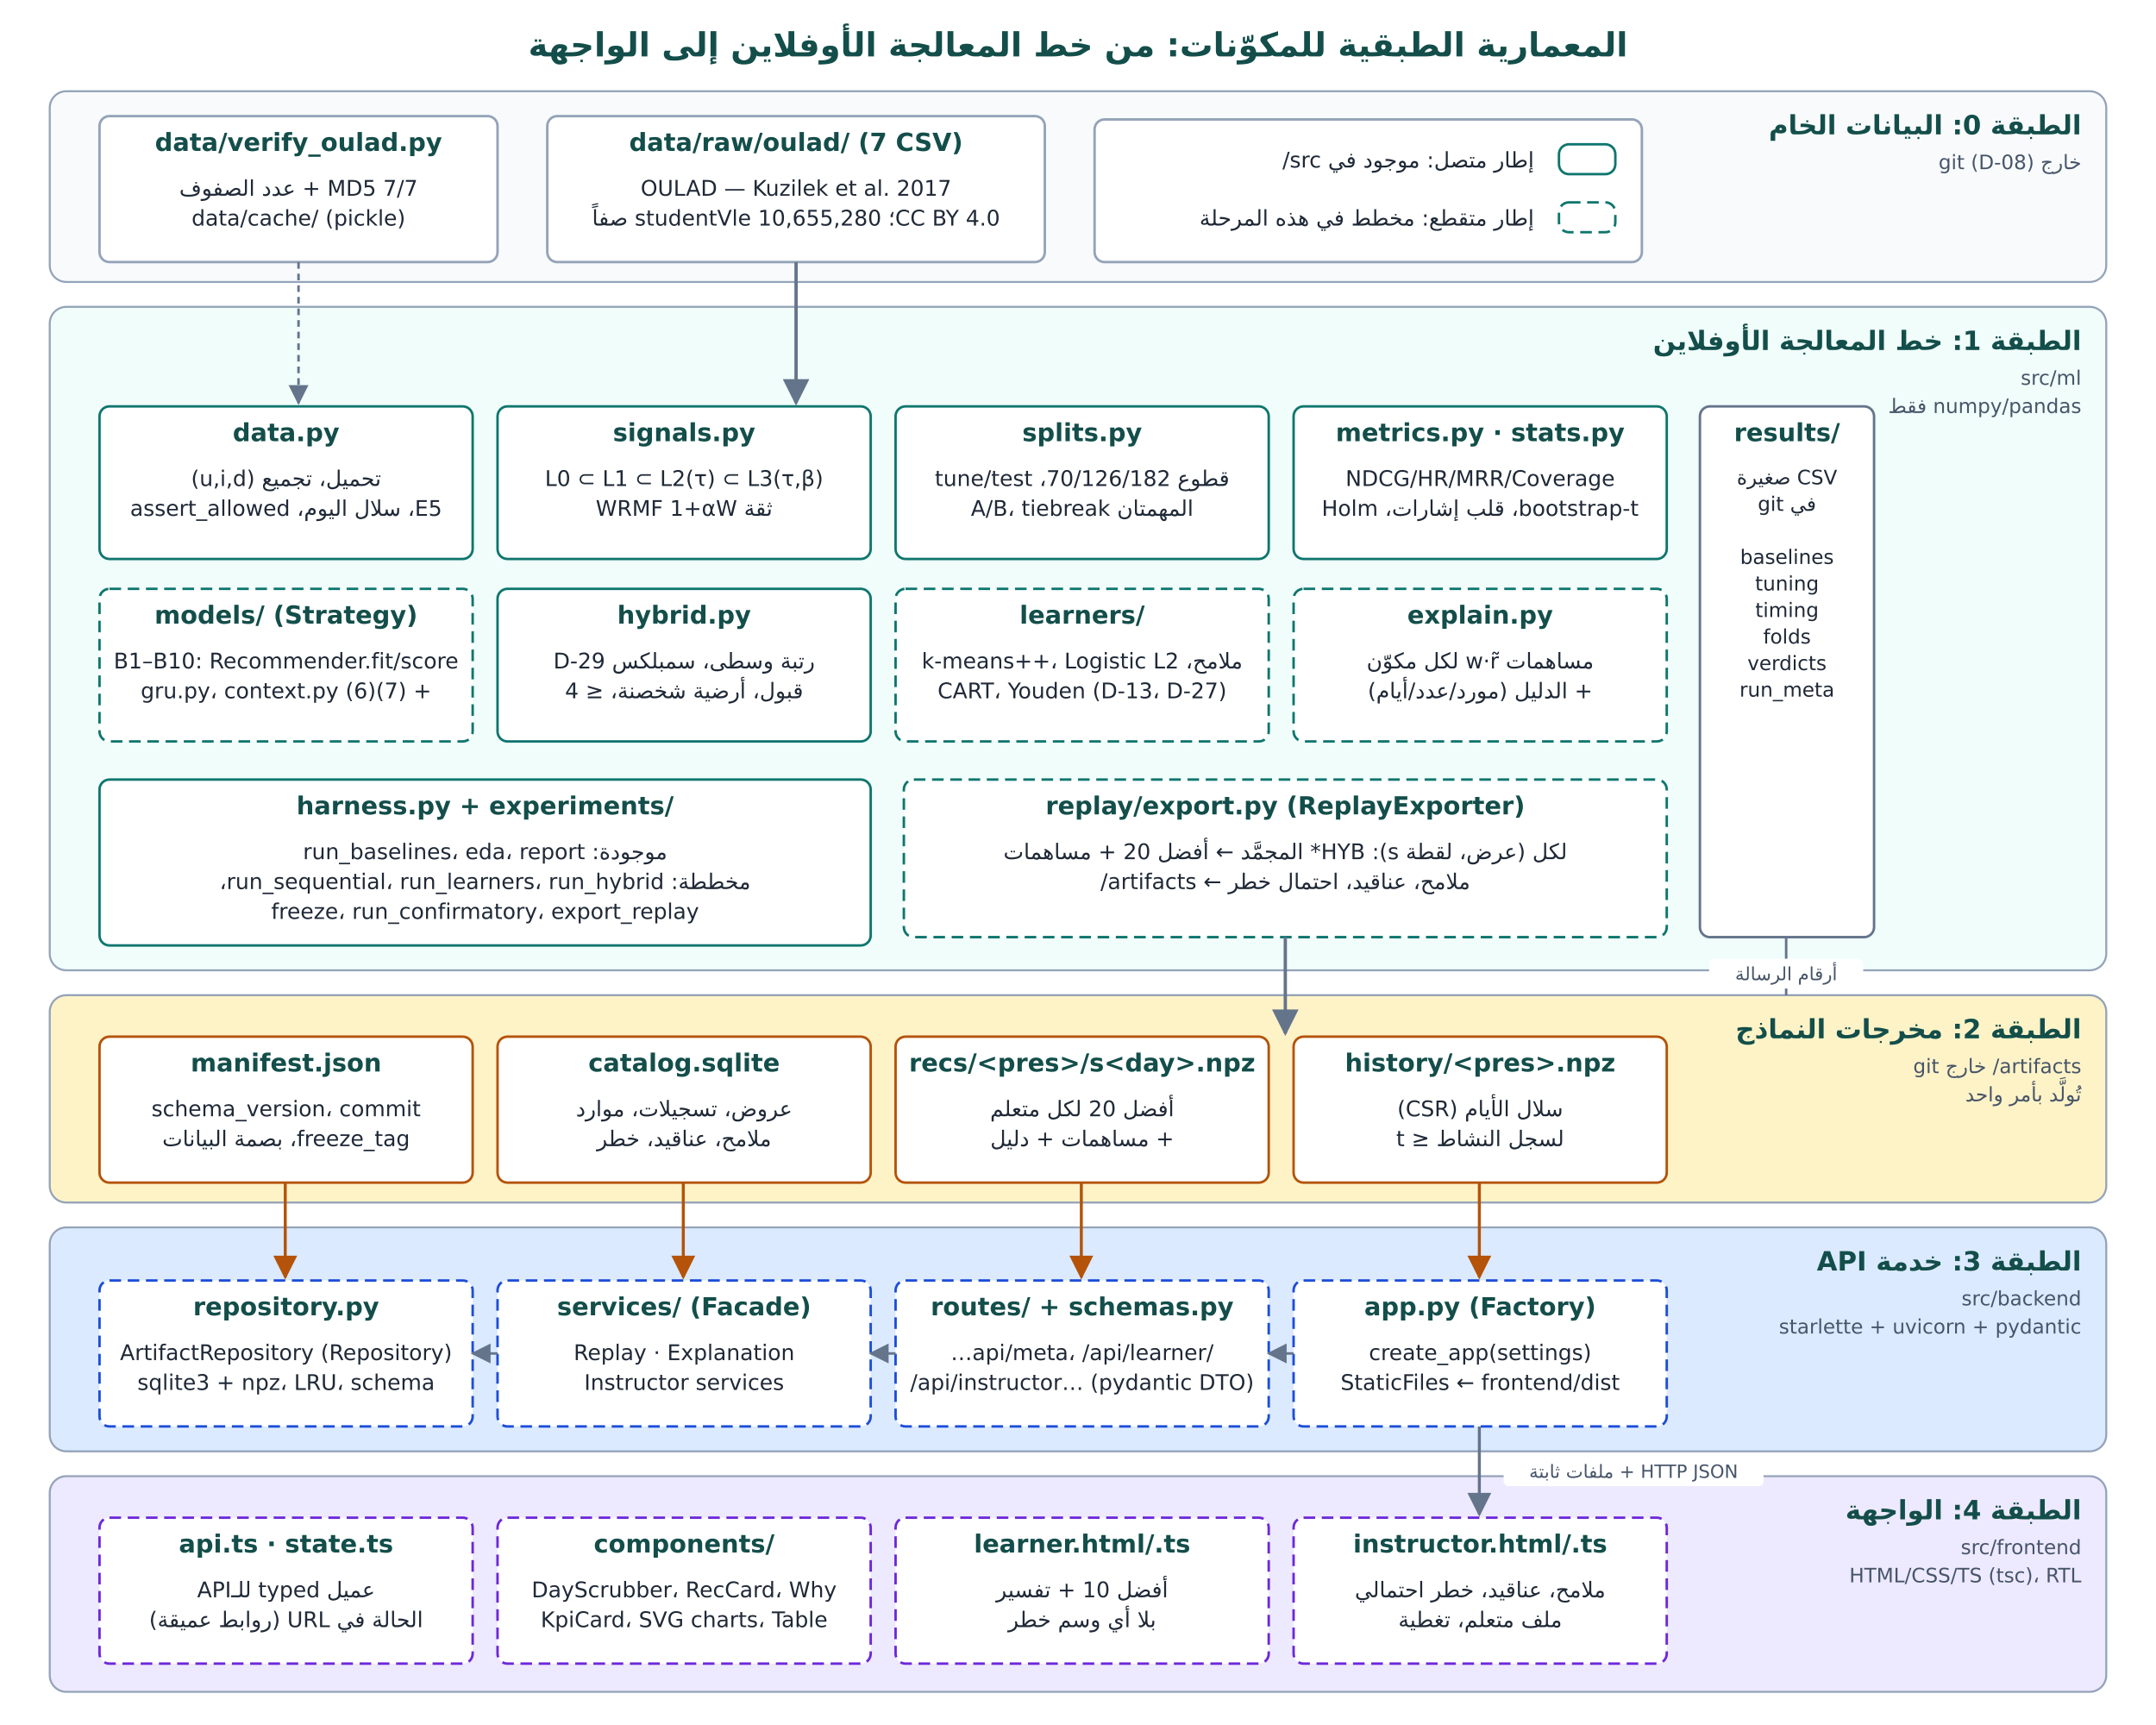
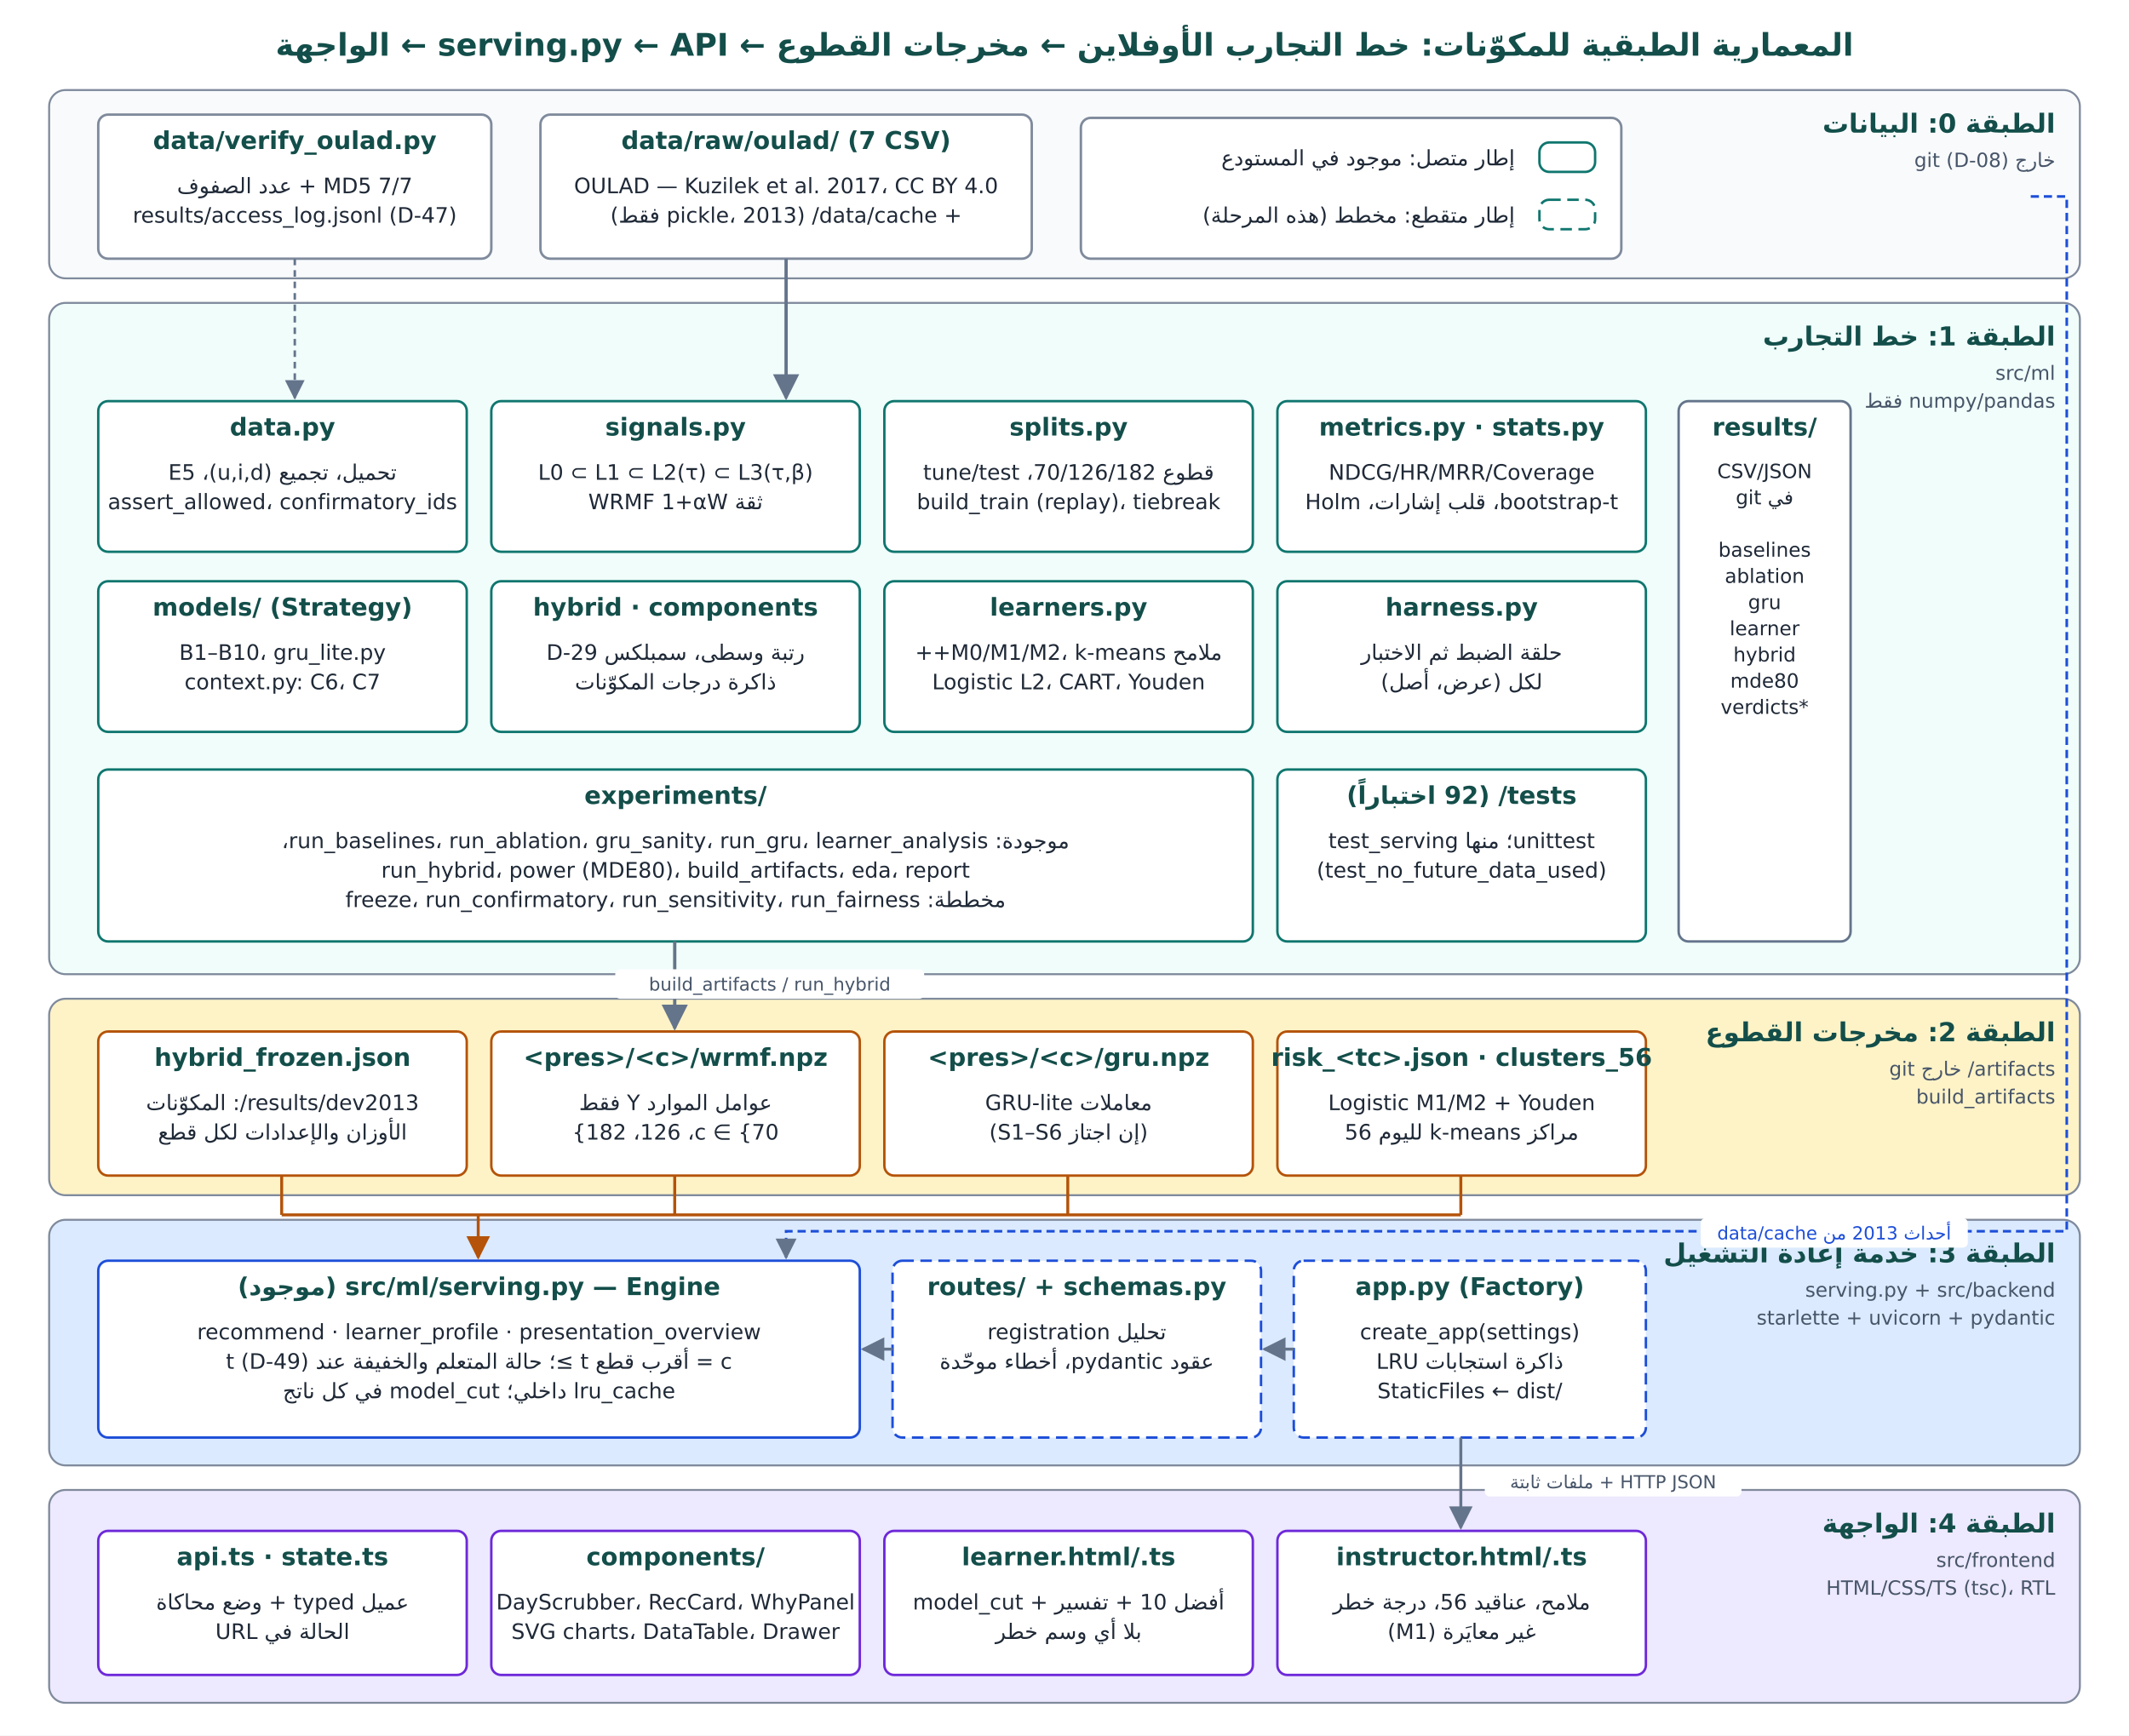
- <svg xmlns="http://www.w3.org/2000/svg" width="1300" height="1040" viewBox="0 0 1300 1040" font-family="DejaVu Sans, Arial, sans-serif">
+ <svg xmlns="http://www.w3.org/2000/svg" width="1300" height="1060" viewBox="0 0 1300 1060" font-family="DejaVu Sans, Arial, sans-serif">
  <defs>
    <marker id="arr" viewBox="0 0 10 10" refX="9" refY="5" markerWidth="8" markerHeight="8" orient="auto-start-reverse">
      <path d="M0,0 L10,5 L0,10 z" fill="#64748B" />
    </marker>
    <marker id="arrs" viewBox="0 0 10 10" refX="1" refY="5" markerWidth="8" markerHeight="8" orient="auto-start-reverse">
      <path d="M0,0 L10,5 L0,10 z" fill="#64748B" />
    </marker>
    <marker id="arrp" viewBox="0 0 10 10" refX="9" refY="5" markerWidth="8" markerHeight="8" orient="auto-start-reverse">
      <path d="M0,0 L10,5 L0,10 z" fill="#0F766E" />
    </marker>
    <marker id="arra" viewBox="0 0 10 10" refX="9" refY="5" markerWidth="8" markerHeight="8" orient="auto-start-reverse">
      <path d="M0,0 L10,5 L0,10 z" fill="#B45309" />
    </marker>
    <marker id="open" viewBox="0 0 12 12" refX="11" refY="6" markerWidth="10" markerHeight="10" orient="auto-start-reverse">
      <path d="M0,0 L11,6 L0,12" fill="none" stroke="#64748B" stroke-width="1.5" />
    </marker>
  </defs>
-   <rect x="0" y="0" width="1300" height="1040" fill="#ffffff" />
-   <text x="650" y="34" font-family="DejaVu Sans, Arial, sans-serif" font-size="20" font-weight="bold" fill="#134E4A" text-anchor="middle" direction="rtl">المعمارية الطبقية للمكوّنات: من خط المعالجة الأوفلاين إلى الواجهة</text>
-   <rect x="30" y="55" width="1240" height="115" rx="10" fill="#F8FAFC" stroke="#94A3B8" stroke-width="1.2" />
-   <text x="1255" y="81" font-family="DejaVu Sans, Arial, sans-serif" font-size="16" font-weight="bold" fill="#134E4A" text-anchor="start" direction="rtl">الطبقة 0: البيانات الخام</text>
+   <rect x="0" y="0" width="1300" height="1060" fill="#ffffff" />
+   <text x="650" y="34" font-family="DejaVu Sans, Arial, sans-serif" font-size="19" font-weight="bold" fill="#134E4A" text-anchor="middle" direction="rtl">المعمارية الطبقية للمكوّنات: خط التجارب الأوفلاين ← مخرجات القطوع ← serving.py ← API ← الواجهة</text>
+   <rect x="30" y="55" width="1240" height="115" rx="10" fill="#F8FAFC" stroke="#7F8A9C" stroke-width="1.2" />
+   <text x="1255" y="81" font-family="DejaVu Sans, Arial, sans-serif" font-size="16" font-weight="bold" fill="#134E4A" text-anchor="start" direction="rtl">الطبقة 0: البيانات</text>
  <text x="1255" y="102" font-family="DejaVu Sans, Arial, sans-serif" font-size="12" font-weight="normal" fill="#475569" text-anchor="start" direction="rtl">خارج git (D-08)</text>
-   <rect x="330" y="70" width="300" height="88" rx="6" fill="#fff" stroke="#94A3B8" stroke-width="1.5" />
+   <rect x="330" y="70" width="300" height="88" rx="6" fill="#fff" stroke="#7F8A9C" stroke-width="1.5" />
  <text x="480.0" y="91" font-family="DejaVu Sans, Arial, sans-serif" font-size="15" font-weight="bold" fill="#134E4A" text-anchor="middle">data/raw/oulad/ (7 CSV)</text>
-   <text x="480.0" y="118" font-family="DejaVu Sans, Arial, sans-serif" font-size="13" font-weight="normal" fill="#1F2937" text-anchor="middle">OULAD — Kuzilek et al. 2017</text>
-   <text x="480.0" y="136" font-family="DejaVu Sans, Arial, sans-serif" font-size="13" font-weight="normal" fill="#1F2937" text-anchor="middle" direction="rtl">CC BY 4.0؛ studentVle 10,655,280 صفاً</text>
-   <rect x="60" y="70" width="240" height="88" rx="6" fill="#fff" stroke="#94A3B8" stroke-width="1.5" />
+   <text x="480.0" y="118" font-family="DejaVu Sans, Arial, sans-serif" font-size="13" font-weight="normal" fill="#1F2937" text-anchor="middle" direction="rtl">OULAD — Kuzilek et al. 2017، CC BY 4.0</text>
+   <text x="480.0" y="136" font-family="DejaVu Sans, Arial, sans-serif" font-size="13" font-weight="normal" fill="#1F2937" text-anchor="middle" direction="rtl">+ data/cache/ (pickle، 2013 فقط)</text>
+   <rect x="60" y="70" width="240" height="88" rx="6" fill="#fff" stroke="#7F8A9C" stroke-width="1.5" />
  <text x="180.0" y="91" font-family="DejaVu Sans, Arial, sans-serif" font-size="15" font-weight="bold" fill="#134E4A" text-anchor="middle">data/verify_oulad.py</text>
  <text x="180.0" y="118" font-family="DejaVu Sans, Arial, sans-serif" font-size="13" font-weight="normal" fill="#1F2937" text-anchor="middle" direction="rtl">MD5 7/7 + عدد الصفوف</text>
-   <text x="180.0" y="136" font-family="DejaVu Sans, Arial, sans-serif" font-size="13" font-weight="normal" fill="#1F2937" text-anchor="middle">data/cache/ (pickle)</text>
-   <rect x="30" y="185" width="1240" height="400" rx="10" fill="#F0FDFA" stroke="#94A3B8" stroke-width="1.2" />
-   <text x="1255" y="211" font-family="DejaVu Sans, Arial, sans-serif" font-size="16" font-weight="bold" fill="#134E4A" text-anchor="start" direction="rtl">الطبقة 1: خط المعالجة الأوفلاين</text>
+   <text x="180.0" y="136" font-family="DejaVu Sans, Arial, sans-serif" font-size="13" font-weight="normal" fill="#1F2937" text-anchor="middle">results/access_log.jsonl (D-47)</text>
+   <rect x="660" y="72" width="330" height="86" rx="6" fill="#fff" stroke="#7F8A9C" stroke-width="1.5" />
+   <rect x="940" y="87" width="34" height="18" rx="6" fill="#fff" stroke="#0F766E" stroke-width="1.5" />
+   <text x="925" y="101" font-family="DejaVu Sans, Arial, sans-serif" font-size="13" font-weight="normal" fill="#1F2937" text-anchor="start" direction="rtl">إطار متصل: موجود في المستودع</text>
+   <rect x="940" y="122" width="34" height="18" rx="6" fill="#fff" stroke="#0F766E" stroke-width="1.5" stroke-dasharray="7 4" />
+   <text x="925" y="136" font-family="DejaVu Sans, Arial, sans-serif" font-size="13" font-weight="normal" fill="#1F2937" text-anchor="start" direction="rtl">إطار متقطع: مخطط (هذه المرحلة)</text>
+   <rect x="30" y="185" width="1240" height="410" rx="10" fill="#F0FDFA" stroke="#7F8A9C" stroke-width="1.2" />
+   <text x="1255" y="211" font-family="DejaVu Sans, Arial, sans-serif" font-size="16" font-weight="bold" fill="#134E4A" text-anchor="start" direction="rtl">الطبقة 1: خط التجارب</text>
  <text x="1255" y="232" font-family="DejaVu Sans, Arial, sans-serif" font-size="12" font-weight="normal" fill="#475569" text-anchor="end">src/ml</text>
  <text x="1255" y="249" font-family="DejaVu Sans, Arial, sans-serif" font-size="12" font-weight="normal" fill="#475569" text-anchor="start" direction="rtl">numpy/pandas فقط</text>
  <rect x="60" y="245" width="225" height="92" rx="6" fill="#fff" stroke="#0F766E" stroke-width="1.5" />
  <text x="172.5" y="266" font-family="DejaVu Sans, Arial, sans-serif" font-size="15" font-weight="bold" fill="#134E4A" text-anchor="middle">data.py</text>
-   <text x="172.5" y="293" font-family="DejaVu Sans, Arial, sans-serif" font-size="13" font-weight="normal" fill="#1F2937" text-anchor="middle" direction="rtl">تحميل، تجميع (u,i,d)</text>
-   <text x="172.5" y="311" font-family="DejaVu Sans, Arial, sans-serif" font-size="13" font-weight="normal" fill="#1F2937" text-anchor="middle" direction="rtl">E5، سلال اليوم، assert_allowed</text>
+   <text x="172.5" y="293" font-family="DejaVu Sans, Arial, sans-serif" font-size="13" font-weight="normal" fill="#1F2937" text-anchor="middle" direction="rtl">تحميل، تجميع (u,i,d)، E5</text>
+   <text x="172.5" y="311" font-family="DejaVu Sans, Arial, sans-serif" font-size="13" font-weight="normal" fill="#1F2937" text-anchor="middle" direction="rtl">assert_allowed، confirmatory_ids</text>
  <rect x="300" y="245" width="225" height="92" rx="6" fill="#fff" stroke="#0F766E" stroke-width="1.5" />
  <text x="412.5" y="266" font-family="DejaVu Sans, Arial, sans-serif" font-size="15" font-weight="bold" fill="#134E4A" text-anchor="middle">signals.py</text>
  <text x="412.5" y="293" font-family="DejaVu Sans, Arial, sans-serif" font-size="13" font-weight="normal" fill="#1F2937" text-anchor="middle">L0 ⊂ L1 ⊂ L2(τ) ⊂ L3(τ,β)</text>
  <text x="412.5" y="311" font-family="DejaVu Sans, Arial, sans-serif" font-size="13" font-weight="normal" fill="#1F2937" text-anchor="middle" direction="rtl">ثقة WRMF 1+αW</text>
  <rect x="540" y="245" width="225" height="92" rx="6" fill="#fff" stroke="#0F766E" stroke-width="1.5" />
  <text x="652.5" y="266" font-family="DejaVu Sans, Arial, sans-serif" font-size="15" font-weight="bold" fill="#134E4A" text-anchor="middle">splits.py</text>
  <text x="652.5" y="293" font-family="DejaVu Sans, Arial, sans-serif" font-size="13" font-weight="normal" fill="#1F2937" text-anchor="middle" direction="rtl">قطوع 70/126/182، tune/test</text>
-   <text x="652.5" y="311" font-family="DejaVu Sans, Arial, sans-serif" font-size="13" font-weight="normal" fill="#1F2937" text-anchor="middle" direction="rtl">المهمتان A/B، tiebreak</text>
+   <text x="652.5" y="311" font-family="DejaVu Sans, Arial, sans-serif" font-size="13" font-weight="normal" fill="#1F2937" text-anchor="middle" direction="rtl">build_train (replay)، tiebreak</text>
  <rect x="780" y="245" width="225" height="92" rx="6" fill="#fff" stroke="#0F766E" stroke-width="1.5" />
  <text x="892.5" y="266" font-family="DejaVu Sans, Arial, sans-serif" font-size="15" font-weight="bold" fill="#134E4A" text-anchor="middle">metrics.py · stats.py</text>
  <text x="892.5" y="293" font-family="DejaVu Sans, Arial, sans-serif" font-size="13" font-weight="normal" fill="#1F2937" text-anchor="middle">NDCG/HR/MRR/Coverage</text>
  <text x="892.5" y="311" font-family="DejaVu Sans, Arial, sans-serif" font-size="13" font-weight="normal" fill="#1F2937" text-anchor="middle" direction="rtl">bootstrap-t، قلب إشارات، Holm</text>
-   <rect x="60" y="355" width="225" height="92" rx="6" fill="#fff" stroke="#0F766E" stroke-width="1.5" stroke-dasharray="7 4" />
+   <rect x="60" y="355" width="225" height="92" rx="6" fill="#fff" stroke="#0F766E" stroke-width="1.5" />
  <text x="172.5" y="376" font-family="DejaVu Sans, Arial, sans-serif" font-size="15" font-weight="bold" fill="#134E4A" text-anchor="middle">models/ (Strategy)</text>
-   <text x="172.5" y="403" font-family="DejaVu Sans, Arial, sans-serif" font-size="13" font-weight="normal" fill="#1F2937" text-anchor="middle">B1–B10: Recommender.fit/score</text>
-   <text x="172.5" y="421" font-family="DejaVu Sans, Arial, sans-serif" font-size="13" font-weight="normal" fill="#1F2937" text-anchor="middle" direction="rtl">+ gru.py، context.py (6)(7)</text>
+   <text x="172.5" y="403" font-family="DejaVu Sans, Arial, sans-serif" font-size="13" font-weight="normal" fill="#1F2937" text-anchor="middle" direction="rtl">B1–B10، gru_lite.py</text>
+   <text x="172.5" y="421" font-family="DejaVu Sans, Arial, sans-serif" font-size="13" font-weight="normal" fill="#1F2937" text-anchor="middle" direction="rtl">context.py: C6، C7</text>
  <rect x="300" y="355" width="225" height="92" rx="6" fill="#fff" stroke="#0F766E" stroke-width="1.5" />
-   <text x="412.5" y="376" font-family="DejaVu Sans, Arial, sans-serif" font-size="15" font-weight="bold" fill="#134E4A" text-anchor="middle">hybrid.py</text>
+   <text x="412.5" y="376" font-family="DejaVu Sans, Arial, sans-serif" font-size="15" font-weight="bold" fill="#134E4A" text-anchor="middle">hybrid · components</text>
  <text x="412.5" y="403" font-family="DejaVu Sans, Arial, sans-serif" font-size="13" font-weight="normal" fill="#1F2937" text-anchor="middle" direction="rtl">رتبة وسطى، سمبلكس D-29</text>
-   <text x="412.5" y="421" font-family="DejaVu Sans, Arial, sans-serif" font-size="13" font-weight="normal" fill="#1F2937" text-anchor="middle" direction="rtl">قبول، أرضية شخصنة، ≤ 4</text>
-   <rect x="540" y="355" width="225" height="92" rx="6" fill="#fff" stroke="#0F766E" stroke-width="1.5" stroke-dasharray="7 4" />
-   <text x="652.5" y="376" font-family="DejaVu Sans, Arial, sans-serif" font-size="15" font-weight="bold" fill="#134E4A" text-anchor="middle">learners/</text>
-   <text x="652.5" y="403" font-family="DejaVu Sans, Arial, sans-serif" font-size="13" font-weight="normal" fill="#1F2937" text-anchor="middle" direction="rtl">ملامح، k-means++، Logistic L2</text>
-   <text x="652.5" y="421" font-family="DejaVu Sans, Arial, sans-serif" font-size="13" font-weight="normal" fill="#1F2937" text-anchor="middle" direction="rtl">CART، Youden (D-13، D-27)</text>
-   <rect x="780" y="355" width="225" height="92" rx="6" fill="#fff" stroke="#0F766E" stroke-width="1.5" stroke-dasharray="7 4" />
-   <text x="892.5" y="376" font-family="DejaVu Sans, Arial, sans-serif" font-size="15" font-weight="bold" fill="#134E4A" text-anchor="middle">explain.py</text>
-   <text x="892.5" y="403" font-family="DejaVu Sans, Arial, sans-serif" font-size="13" font-weight="normal" fill="#1F2937" text-anchor="middle" direction="rtl">مساهمات w·r̃ لكل مكوّن</text>
-   <text x="892.5" y="421" font-family="DejaVu Sans, Arial, sans-serif" font-size="13" font-weight="normal" fill="#1F2937" text-anchor="middle" direction="rtl">+ الدليل (مورد/عدد/أيام)</text>
-   <rect x="60" y="470" width="465" height="100" rx="6" fill="#fff" stroke="#0F766E" stroke-width="1.5" />
-   <text x="292.5" y="491" font-family="DejaVu Sans, Arial, sans-serif" font-size="15" font-weight="bold" fill="#134E4A" text-anchor="middle">harness.py + experiments/</text>
-   <text x="292.5" y="518" font-family="DejaVu Sans, Arial, sans-serif" font-size="13" font-weight="normal" fill="#1F2937" text-anchor="middle" direction="rtl">موجودة: run_baselines، eda، report</text>
-   <text x="292.5" y="536" font-family="DejaVu Sans, Arial, sans-serif" font-size="13" font-weight="normal" fill="#1F2937" text-anchor="middle" direction="rtl">مخططة: run_sequential، run_learners، run_hybrid،</text>
-   <text x="292.5" y="554" font-family="DejaVu Sans, Arial, sans-serif" font-size="13" font-weight="normal" fill="#1F2937" text-anchor="middle" direction="rtl">freeze، run_confirmatory، export_replay</text>
-   <rect x="545" y="470" width="460" height="95" rx="6" fill="#fff" stroke="#0F766E" stroke-width="1.5" stroke-dasharray="7 4" />
-   <text x="775.0" y="491" font-family="DejaVu Sans, Arial, sans-serif" font-size="15" font-weight="bold" fill="#134E4A" text-anchor="middle">replay/export.py (ReplayExporter)</text>
-   <text x="775.0" y="518" font-family="DejaVu Sans, Arial, sans-serif" font-size="13" font-weight="normal" fill="#1F2937" text-anchor="middle" direction="rtl">لكل (عرض، لقطة s): HYB* المجمَّد ← أفضل 20 + مساهمات</text>
-   <text x="775.0" y="536" font-family="DejaVu Sans, Arial, sans-serif" font-size="13" font-weight="normal" fill="#1F2937" text-anchor="middle" direction="rtl">ملامح، عناقيد، احتمال خطر ← artifacts/</text>
-   <rect x="1025" y="245" width="105" height="320" rx="6" fill="#fff" stroke="#64748B" stroke-width="1.5" />
+   <text x="412.5" y="421" font-family="DejaVu Sans, Arial, sans-serif" font-size="13" font-weight="normal" fill="#1F2937" text-anchor="middle" direction="rtl">ذاكرة درجات المكوّنات</text>
+   <rect x="540" y="355" width="225" height="92" rx="6" fill="#fff" stroke="#0F766E" stroke-width="1.5" />
+   <text x="652.5" y="376" font-family="DejaVu Sans, Arial, sans-serif" font-size="15" font-weight="bold" fill="#134E4A" text-anchor="middle">learners.py</text>
+   <text x="652.5" y="403" font-family="DejaVu Sans, Arial, sans-serif" font-size="13" font-weight="normal" fill="#1F2937" text-anchor="middle" direction="rtl">ملامح M0/M1/M2، k-means++</text>
+   <text x="652.5" y="421" font-family="DejaVu Sans, Arial, sans-serif" font-size="13" font-weight="normal" fill="#1F2937" text-anchor="middle" direction="rtl">Logistic L2، CART، Youden</text>
+   <rect x="780" y="355" width="225" height="92" rx="6" fill="#fff" stroke="#0F766E" stroke-width="1.5" />
+   <text x="892.5" y="376" font-family="DejaVu Sans, Arial, sans-serif" font-size="15" font-weight="bold" fill="#134E4A" text-anchor="middle">harness.py</text>
+   <text x="892.5" y="403" font-family="DejaVu Sans, Arial, sans-serif" font-size="13" font-weight="normal" fill="#1F2937" text-anchor="middle" direction="rtl">حلقة الضبط ثم الاختبار</text>
+   <text x="892.5" y="421" font-family="DejaVu Sans, Arial, sans-serif" font-size="13" font-weight="normal" fill="#1F2937" text-anchor="middle" direction="rtl">لكل (عرض، أصل)</text>
+   <rect x="60" y="470" width="705" height="105" rx="6" fill="#fff" stroke="#0F766E" stroke-width="1.5" />
+   <text x="412.5" y="491" font-family="DejaVu Sans, Arial, sans-serif" font-size="15" font-weight="bold" fill="#134E4A" text-anchor="middle">experiments/</text>
+   <text x="412.5" y="518" font-family="DejaVu Sans, Arial, sans-serif" font-size="13" font-weight="normal" fill="#1F2937" text-anchor="middle" direction="rtl">موجودة: run_baselines، run_ablation، gru_sanity، run_gru، learner_analysis،</text>
+   <text x="412.5" y="536" font-family="DejaVu Sans, Arial, sans-serif" font-size="13" font-weight="normal" fill="#1F2937" text-anchor="middle" direction="rtl">run_hybrid، power (MDE80)، build_artifacts، eda، report</text>
+   <text x="412.5" y="554" font-family="DejaVu Sans, Arial, sans-serif" font-size="13" font-weight="normal" fill="#1F2937" text-anchor="middle" direction="rtl">مخططة: freeze، run_confirmatory، run_sensitivity، run_fairness</text>
+   <rect x="780" y="470" width="225" height="105" rx="6" fill="#fff" stroke="#0F766E" stroke-width="1.5" />
+   <text x="892.5" y="491" font-family="DejaVu Sans, Arial, sans-serif" font-size="15" font-weight="bold" fill="#134E4A" text-anchor="middle" direction="rtl">tests/ (92 اختباراً)</text>
+   <text x="892.5" y="518" font-family="DejaVu Sans, Arial, sans-serif" font-size="13" font-weight="normal" fill="#1F2937" text-anchor="middle" direction="rtl">unittest؛ منها test_serving</text>
+   <text x="892.5" y="536" font-family="DejaVu Sans, Arial, sans-serif" font-size="13" font-weight="normal" fill="#1F2937" text-anchor="middle">(test_no_future_data_used)</text>
+   <rect x="1025" y="245" width="105" height="330" rx="6" fill="#fff" stroke="#64748B" stroke-width="1.5" />
  <text x="1077.5" y="266" font-family="DejaVu Sans, Arial, sans-serif" font-size="15" font-weight="bold" fill="#134E4A" text-anchor="middle">results/</text>
-   <text x="1077.5" y="292" font-family="DejaVu Sans, Arial, sans-serif" font-size="12" font-weight="normal" fill="#1F2937" text-anchor="middle" direction="rtl">CSV صغيرة</text>
+   <text x="1077.5" y="292" font-family="DejaVu Sans, Arial, sans-serif" font-size="12" font-weight="normal" fill="#1F2937" text-anchor="middle">CSV/JSON</text>
  <text x="1077.5" y="308" font-family="DejaVu Sans, Arial, sans-serif" font-size="12" font-weight="normal" fill="#1F2937" text-anchor="middle" direction="rtl">في git</text>
  <text x="1077.5" y="324" font-family="DejaVu Sans, Arial, sans-serif" font-size="12" font-weight="normal" fill="#1F2937" text-anchor="middle" />
  <text x="1077.5" y="340" font-family="DejaVu Sans, Arial, sans-serif" font-size="12" font-weight="normal" fill="#1F2937" text-anchor="middle">baselines</text>
-   <text x="1077.5" y="356" font-family="DejaVu Sans, Arial, sans-serif" font-size="12" font-weight="normal" fill="#1F2937" text-anchor="middle">tuning</text>
-   <text x="1077.5" y="372" font-family="DejaVu Sans, Arial, sans-serif" font-size="12" font-weight="normal" fill="#1F2937" text-anchor="middle">timing</text>
-   <text x="1077.5" y="388" font-family="DejaVu Sans, Arial, sans-serif" font-size="12" font-weight="normal" fill="#1F2937" text-anchor="middle">folds</text>
-   <text x="1077.5" y="404" font-family="DejaVu Sans, Arial, sans-serif" font-size="12" font-weight="normal" fill="#1F2937" text-anchor="middle">verdicts</text>
-   <text x="1077.5" y="420" font-family="DejaVu Sans, Arial, sans-serif" font-size="12" font-weight="normal" fill="#1F2937" text-anchor="middle">run_meta</text>
-   <rect x="30" y="600" width="1240" height="125" rx="10" fill="#FEF3C7" stroke="#94A3B8" stroke-width="1.2" />
-   <text x="1255" y="626" font-family="DejaVu Sans, Arial, sans-serif" font-size="16" font-weight="bold" fill="#134E4A" text-anchor="start" direction="rtl">الطبقة 2: مخرجات النماذج</text>
-   <text x="1255" y="647" font-family="DejaVu Sans, Arial, sans-serif" font-size="12" font-weight="normal" fill="#475569" text-anchor="start" direction="rtl">artifacts/ خارج git</text>
-   <text x="1255" y="664" font-family="DejaVu Sans, Arial, sans-serif" font-size="12" font-weight="normal" fill="#475569" text-anchor="start" direction="rtl">تُولَّد بأمر واحد</text>
-   <rect x="60" y="625" width="225" height="88" rx="6" fill="#fff" stroke="#B45309" stroke-width="1.5" />
-   <text x="172.5" y="646" font-family="DejaVu Sans, Arial, sans-serif" font-size="15" font-weight="bold" fill="#134E4A" text-anchor="middle">manifest.json</text>
-   <text x="172.5" y="673" font-family="DejaVu Sans, Arial, sans-serif" font-size="13" font-weight="normal" fill="#1F2937" text-anchor="middle" direction="rtl">schema_version، commit</text>
-   <text x="172.5" y="691" font-family="DejaVu Sans, Arial, sans-serif" font-size="13" font-weight="normal" fill="#1F2937" text-anchor="middle" direction="rtl">freeze_tag، بصمة البيانات</text>
-   <rect x="300" y="625" width="225" height="88" rx="6" fill="#fff" stroke="#B45309" stroke-width="1.5" />
-   <text x="412.5" y="646" font-family="DejaVu Sans, Arial, sans-serif" font-size="15" font-weight="bold" fill="#134E4A" text-anchor="middle">catalog.sqlite</text>
-   <text x="412.5" y="673" font-family="DejaVu Sans, Arial, sans-serif" font-size="13" font-weight="normal" fill="#1F2937" text-anchor="middle" direction="rtl">عروض، تسجيلات، موارد</text>
-   <text x="412.5" y="691" font-family="DejaVu Sans, Arial, sans-serif" font-size="13" font-weight="normal" fill="#1F2937" text-anchor="middle" direction="rtl">ملامح، عناقيد، خطر</text>
-   <rect x="540" y="625" width="225" height="88" rx="6" fill="#fff" stroke="#B45309" stroke-width="1.5" />
-   <text x="652.5" y="646" font-family="DejaVu Sans, Arial, sans-serif" font-size="15" font-weight="bold" fill="#134E4A" text-anchor="middle">recs/&lt;pres&gt;/s&lt;day&gt;.npz</text>
-   <text x="652.5" y="673" font-family="DejaVu Sans, Arial, sans-serif" font-size="13" font-weight="normal" fill="#1F2937" text-anchor="middle" direction="rtl">أفضل 20 لكل متعلم</text>
-   <text x="652.5" y="691" font-family="DejaVu Sans, Arial, sans-serif" font-size="13" font-weight="normal" fill="#1F2937" text-anchor="middle" direction="rtl">+ مساهمات + دليل</text>
-   <rect x="780" y="625" width="225" height="88" rx="6" fill="#fff" stroke="#B45309" stroke-width="1.5" />
-   <text x="892.5" y="646" font-family="DejaVu Sans, Arial, sans-serif" font-size="15" font-weight="bold" fill="#134E4A" text-anchor="middle">history/&lt;pres&gt;.npz</text>
-   <text x="892.5" y="673" font-family="DejaVu Sans, Arial, sans-serif" font-size="13" font-weight="normal" fill="#1F2937" text-anchor="middle" direction="rtl">سلال الأيام (CSR)</text>
-   <text x="892.5" y="691" font-family="DejaVu Sans, Arial, sans-serif" font-size="13" font-weight="normal" fill="#1F2937" text-anchor="middle" direction="rtl">لسجل النشاط ≤ t</text>
-   <rect x="30" y="740" width="1240" height="135" rx="10" fill="#DBEAFE" stroke="#94A3B8" stroke-width="1.2" />
-   <text x="1255" y="766" font-family="DejaVu Sans, Arial, sans-serif" font-size="16" font-weight="bold" fill="#134E4A" text-anchor="start" direction="rtl">الطبقة 3: خدمة API</text>
-   <text x="1255" y="787" font-family="DejaVu Sans, Arial, sans-serif" font-size="12" font-weight="normal" fill="#475569" text-anchor="end">src/backend</text>
-   <text x="1255" y="804" font-family="DejaVu Sans, Arial, sans-serif" font-size="12" font-weight="normal" fill="#475569" text-anchor="end">starlette + uvicorn + pydantic</text>
-   <rect x="60" y="772" width="225" height="88" rx="6" fill="#fff" stroke="#1D4ED8" stroke-width="1.5" stroke-dasharray="7 4" />
-   <text x="172.5" y="793" font-family="DejaVu Sans, Arial, sans-serif" font-size="15" font-weight="bold" fill="#134E4A" text-anchor="middle">repository.py</text>
-   <text x="172.5" y="820" font-family="DejaVu Sans, Arial, sans-serif" font-size="13" font-weight="normal" fill="#1F2937" text-anchor="middle">ArtifactRepository (Repository)</text>
-   <text x="172.5" y="838" font-family="DejaVu Sans, Arial, sans-serif" font-size="13" font-weight="normal" fill="#1F2937" text-anchor="middle" direction="rtl">sqlite3 + npz، LRU، schema</text>
-   <rect x="300" y="772" width="225" height="88" rx="6" fill="#fff" stroke="#1D4ED8" stroke-width="1.5" stroke-dasharray="7 4" />
-   <text x="412.5" y="793" font-family="DejaVu Sans, Arial, sans-serif" font-size="15" font-weight="bold" fill="#134E4A" text-anchor="middle">services/ (Facade)</text>
-   <text x="412.5" y="820" font-family="DejaVu Sans, Arial, sans-serif" font-size="13" font-weight="normal" fill="#1F2937" text-anchor="middle">Replay · Explanation</text>
-   <text x="412.5" y="838" font-family="DejaVu Sans, Arial, sans-serif" font-size="13" font-weight="normal" fill="#1F2937" text-anchor="middle">Instructor services</text>
-   <rect x="540" y="772" width="225" height="88" rx="6" fill="#fff" stroke="#1D4ED8" stroke-width="1.5" stroke-dasharray="7 4" />
-   <text x="652.5" y="793" font-family="DejaVu Sans, Arial, sans-serif" font-size="15" font-weight="bold" fill="#134E4A" text-anchor="middle">routes/ + schemas.py</text>
-   <text x="652.5" y="820" font-family="DejaVu Sans, Arial, sans-serif" font-size="13" font-weight="normal" fill="#1F2937" text-anchor="middle" direction="rtl">/api/meta، /api/learner…</text>
-   <text x="652.5" y="838" font-family="DejaVu Sans, Arial, sans-serif" font-size="13" font-weight="normal" fill="#1F2937" text-anchor="middle">/api/instructor… (pydantic DTO)</text>
-   <rect x="780" y="772" width="225" height="88" rx="6" fill="#fff" stroke="#1D4ED8" stroke-width="1.5" stroke-dasharray="7 4" />
-   <text x="892.5" y="793" font-family="DejaVu Sans, Arial, sans-serif" font-size="15" font-weight="bold" fill="#134E4A" text-anchor="middle">app.py (Factory)</text>
-   <text x="892.5" y="820" font-family="DejaVu Sans, Arial, sans-serif" font-size="13" font-weight="normal" fill="#1F2937" text-anchor="middle">create_app(settings)</text>
-   <text x="892.5" y="838" font-family="DejaVu Sans, Arial, sans-serif" font-size="13" font-weight="normal" fill="#1F2937" text-anchor="middle">StaticFiles ← frontend/dist</text>
-   <rect x="30" y="890" width="1240" height="130" rx="10" fill="#EDE9FE" stroke="#94A3B8" stroke-width="1.2" />
-   <text x="1255" y="916" font-family="DejaVu Sans, Arial, sans-serif" font-size="16" font-weight="bold" fill="#134E4A" text-anchor="start" direction="rtl">الطبقة 4: الواجهة</text>
-   <text x="1255" y="937" font-family="DejaVu Sans, Arial, sans-serif" font-size="12" font-weight="normal" fill="#475569" text-anchor="end">src/frontend</text>
-   <text x="1255" y="954" font-family="DejaVu Sans, Arial, sans-serif" font-size="12" font-weight="normal" fill="#475569" text-anchor="start" direction="rtl">HTML/CSS/TS (tsc)، RTL</text>
-   <rect x="60" y="915" width="225" height="88" rx="6" fill="#fff" stroke="#6D28D9" stroke-width="1.5" stroke-dasharray="7 4" />
-   <text x="172.5" y="936" font-family="DejaVu Sans, Arial, sans-serif" font-size="15" font-weight="bold" fill="#134E4A" text-anchor="middle">api.ts · state.ts</text>
-   <text x="172.5" y="963" font-family="DejaVu Sans, Arial, sans-serif" font-size="13" font-weight="normal" fill="#1F2937" text-anchor="middle" direction="rtl">عميل typed للـAPI</text>
-   <text x="172.5" y="981" font-family="DejaVu Sans, Arial, sans-serif" font-size="13" font-weight="normal" fill="#1F2937" text-anchor="middle" direction="rtl">الحالة في URL (روابط عميقة)</text>
-   <rect x="300" y="915" width="225" height="88" rx="6" fill="#fff" stroke="#6D28D9" stroke-width="1.5" stroke-dasharray="7 4" />
-   <text x="412.5" y="936" font-family="DejaVu Sans, Arial, sans-serif" font-size="15" font-weight="bold" fill="#134E4A" text-anchor="middle">components/</text>
-   <text x="412.5" y="963" font-family="DejaVu Sans, Arial, sans-serif" font-size="13" font-weight="normal" fill="#1F2937" text-anchor="middle" direction="rtl">DayScrubber، RecCard، Why</text>
-   <text x="412.5" y="981" font-family="DejaVu Sans, Arial, sans-serif" font-size="13" font-weight="normal" fill="#1F2937" text-anchor="middle" direction="rtl">KpiCard، SVG charts، Table</text>
-   <rect x="540" y="915" width="225" height="88" rx="6" fill="#fff" stroke="#6D28D9" stroke-width="1.5" stroke-dasharray="7 4" />
-   <text x="652.5" y="936" font-family="DejaVu Sans, Arial, sans-serif" font-size="15" font-weight="bold" fill="#134E4A" text-anchor="middle">learner.html/.ts</text>
-   <text x="652.5" y="963" font-family="DejaVu Sans, Arial, sans-serif" font-size="13" font-weight="normal" fill="#1F2937" text-anchor="middle" direction="rtl">أفضل 10 + تفسير</text>
-   <text x="652.5" y="981" font-family="DejaVu Sans, Arial, sans-serif" font-size="13" font-weight="normal" fill="#1F2937" text-anchor="middle" direction="rtl">بلا أي وسم خطر</text>
-   <rect x="780" y="915" width="225" height="88" rx="6" fill="#fff" stroke="#6D28D9" stroke-width="1.5" stroke-dasharray="7 4" />
-   <text x="892.5" y="936" font-family="DejaVu Sans, Arial, sans-serif" font-size="15" font-weight="bold" fill="#134E4A" text-anchor="middle">instructor.html/.ts</text>
-   <text x="892.5" y="963" font-family="DejaVu Sans, Arial, sans-serif" font-size="13" font-weight="normal" fill="#1F2937" text-anchor="middle" direction="rtl">ملامح، عناقيد، خطر احتمالي</text>
-   <text x="892.5" y="981" font-family="DejaVu Sans, Arial, sans-serif" font-size="13" font-weight="normal" fill="#1F2937" text-anchor="middle" direction="rtl">ملف متعلم، تغطية</text>
+   <text x="1077.5" y="356" font-family="DejaVu Sans, Arial, sans-serif" font-size="12" font-weight="normal" fill="#1F2937" text-anchor="middle">ablation</text>
+   <text x="1077.5" y="372" font-family="DejaVu Sans, Arial, sans-serif" font-size="12" font-weight="normal" fill="#1F2937" text-anchor="middle">gru</text>
+   <text x="1077.5" y="388" font-family="DejaVu Sans, Arial, sans-serif" font-size="12" font-weight="normal" fill="#1F2937" text-anchor="middle">learner</text>
+   <text x="1077.5" y="404" font-family="DejaVu Sans, Arial, sans-serif" font-size="12" font-weight="normal" fill="#1F2937" text-anchor="middle">hybrid</text>
+   <text x="1077.5" y="420" font-family="DejaVu Sans, Arial, sans-serif" font-size="12" font-weight="normal" fill="#1F2937" text-anchor="middle">mde80</text>
+   <text x="1077.5" y="436" font-family="DejaVu Sans, Arial, sans-serif" font-size="12" font-weight="normal" fill="#1F2937" text-anchor="middle">verdicts*</text>
+   <rect x="30" y="610" width="1240" height="120" rx="10" fill="#FEF3C7" stroke="#7F8A9C" stroke-width="1.2" />
+   <text x="1255" y="636" font-family="DejaVu Sans, Arial, sans-serif" font-size="16" font-weight="bold" fill="#134E4A" text-anchor="start" direction="rtl">الطبقة 2: مخرجات القطوع</text>
+   <text x="1255" y="657" font-family="DejaVu Sans, Arial, sans-serif" font-size="12" font-weight="normal" fill="#475569" text-anchor="start" direction="rtl">artifacts/ خارج git</text>
+   <text x="1255" y="674" font-family="DejaVu Sans, Arial, sans-serif" font-size="12" font-weight="normal" fill="#475569" text-anchor="end">build_artifacts</text>
+   <rect x="60" y="630" width="225" height="88" rx="6" fill="#fff" stroke="#B45309" stroke-width="1.5" />
+   <text x="172.5" y="651" font-family="DejaVu Sans, Arial, sans-serif" font-size="15" font-weight="bold" fill="#134E4A" text-anchor="middle">hybrid_frozen.json</text>
+   <text x="172.5" y="678" font-family="DejaVu Sans, Arial, sans-serif" font-size="13" font-weight="normal" fill="#1F2937" text-anchor="middle" direction="rtl">results/dev2013/: المكوّنات</text>
+   <text x="172.5" y="696" font-family="DejaVu Sans, Arial, sans-serif" font-size="13" font-weight="normal" fill="#1F2937" text-anchor="middle" direction="rtl">الأوزان والإعدادات لكل قطع</text>
+   <rect x="300" y="630" width="225" height="88" rx="6" fill="#fff" stroke="#B45309" stroke-width="1.5" />
+   <text x="412.5" y="651" font-family="DejaVu Sans, Arial, sans-serif" font-size="15" font-weight="bold" fill="#134E4A" text-anchor="middle">&lt;pres&gt;/&lt;c&gt;/wrmf.npz</text>
+   <text x="412.5" y="678" font-family="DejaVu Sans, Arial, sans-serif" font-size="13" font-weight="normal" fill="#1F2937" text-anchor="middle" direction="rtl">عوامل الموارد Y فقط</text>
+   <text x="412.5" y="696" font-family="DejaVu Sans, Arial, sans-serif" font-size="13" font-weight="normal" fill="#1F2937" text-anchor="middle" direction="rtl">
+     <tspan direction="ltr" unicode-bidi="isolate" style="direction:ltr;unicode-bidi:isolate">c ∈ {70</tspan>، 126، 182}</text>
+   <rect x="540" y="630" width="225" height="88" rx="6" fill="#fff" stroke="#B45309" stroke-width="1.5" />
+   <text x="652.5" y="651" font-family="DejaVu Sans, Arial, sans-serif" font-size="15" font-weight="bold" fill="#134E4A" text-anchor="middle">&lt;pres&gt;/&lt;c&gt;/gru.npz</text>
+   <text x="652.5" y="678" font-family="DejaVu Sans, Arial, sans-serif" font-size="13" font-weight="normal" fill="#1F2937" text-anchor="middle" direction="rtl">معاملات GRU-lite</text>
+   <text x="652.5" y="696" font-family="DejaVu Sans, Arial, sans-serif" font-size="13" font-weight="normal" fill="#1F2937" text-anchor="middle" direction="rtl">(إن اجتاز S1–S6)</text>
+   <rect x="780" y="630" width="225" height="88" rx="6" fill="#fff" stroke="#B45309" stroke-width="1.5" />
+   <text x="892.5" y="651" font-family="DejaVu Sans, Arial, sans-serif" font-size="15" font-weight="bold" fill="#134E4A" text-anchor="middle">risk_&lt;tc&gt;.json · clusters_56</text>
+   <text x="892.5" y="678" font-family="DejaVu Sans, Arial, sans-serif" font-size="13" font-weight="normal" fill="#1F2937" text-anchor="middle">Logistic M1/M2 + Youden</text>
+   <text x="892.5" y="696" font-family="DejaVu Sans, Arial, sans-serif" font-size="13" font-weight="normal" fill="#1F2937" text-anchor="middle" direction="rtl">مراكز k-means لليوم 56</text>
+   <rect x="30" y="745" width="1240" height="150" rx="10" fill="#DBEAFE" stroke="#7F8A9C" stroke-width="1.2" />
+   <text x="1255" y="771" font-family="DejaVu Sans, Arial, sans-serif" font-size="16" font-weight="bold" fill="#134E4A" text-anchor="start" direction="rtl">الطبقة 3: خدمة إعادة التشغيل</text>
+   <text x="1255" y="792" font-family="DejaVu Sans, Arial, sans-serif" font-size="12" font-weight="normal" fill="#475569" text-anchor="end">serving.py + src/backend</text>
+   <text x="1255" y="809" font-family="DejaVu Sans, Arial, sans-serif" font-size="12" font-weight="normal" fill="#475569" text-anchor="end">starlette + uvicorn + pydantic</text>
+   <rect x="60" y="770" width="465" height="108" rx="6" fill="#fff" stroke="#1D4ED8" stroke-width="1.5" />
+   <text x="292.5" y="791" font-family="DejaVu Sans, Arial, sans-serif" font-size="15" font-weight="bold" fill="#134E4A" text-anchor="middle" direction="rtl">src/ml/serving.py — Engine (موجود)</text>
+   <text x="292.5" y="818" font-family="DejaVu Sans, Arial, sans-serif" font-size="13" font-weight="normal" fill="#1F2937" text-anchor="middle">recommend · learner_profile · presentation_overview</text>
+   <text x="292.5" y="836" font-family="DejaVu Sans, Arial, sans-serif" font-size="13" font-weight="normal" fill="#1F2937" text-anchor="middle" direction="rtl">c = أقرب قطع <tspan direction="ltr" unicode-bidi="isolate" style="direction:ltr;unicode-bidi:isolate">≤ t</tspan>؛ حالة المتعلم والخفيفة عند t (D-49)</text>
+   <text x="292.5" y="854" font-family="DejaVu Sans, Arial, sans-serif" font-size="13" font-weight="normal" fill="#1F2937" text-anchor="middle" direction="rtl">lru_cache داخلي؛ model_cut في كل ناتج</text>
+   <rect x="545" y="770" width="225" height="108" rx="6" fill="#fff" stroke="#1D4ED8" stroke-width="1.5" stroke-dasharray="7 4" />
+   <text x="657.5" y="791" font-family="DejaVu Sans, Arial, sans-serif" font-size="15" font-weight="bold" fill="#134E4A" text-anchor="middle">routes/ + schemas.py</text>
+   <text x="657.5" y="818" font-family="DejaVu Sans, Arial, sans-serif" font-size="13" font-weight="normal" fill="#1F2937" text-anchor="middle" direction="rtl">تحليل registration</text>
+   <text x="657.5" y="836" font-family="DejaVu Sans, Arial, sans-serif" font-size="13" font-weight="normal" fill="#1F2937" text-anchor="middle" direction="rtl">عقود pydantic، أخطاء موحّدة</text>
+   <rect x="790" y="770" width="215" height="108" rx="6" fill="#fff" stroke="#1D4ED8" stroke-width="1.5" stroke-dasharray="7 4" />
+   <text x="897.5" y="791" font-family="DejaVu Sans, Arial, sans-serif" font-size="15" font-weight="bold" fill="#134E4A" text-anchor="middle">app.py (Factory)</text>
+   <text x="897.5" y="818" font-family="DejaVu Sans, Arial, sans-serif" font-size="13" font-weight="normal" fill="#1F2937" text-anchor="middle">create_app(settings)</text>
+   <text x="897.5" y="836" font-family="DejaVu Sans, Arial, sans-serif" font-size="13" font-weight="normal" fill="#1F2937" text-anchor="middle" direction="rtl">ذاكرة استجابات LRU</text>
+   <text x="897.5" y="854" font-family="DejaVu Sans, Arial, sans-serif" font-size="13" font-weight="normal" fill="#1F2937" text-anchor="middle">StaticFiles ← dist/</text>
+   <rect x="30" y="910" width="1240" height="130" rx="10" fill="#EDE9FE" stroke="#7F8A9C" stroke-width="1.2" />
+   <text x="1255" y="936" font-family="DejaVu Sans, Arial, sans-serif" font-size="16" font-weight="bold" fill="#134E4A" text-anchor="start" direction="rtl">الطبقة 4: الواجهة</text>
+   <text x="1255" y="957" font-family="DejaVu Sans, Arial, sans-serif" font-size="12" font-weight="normal" fill="#475569" text-anchor="end">src/frontend</text>
+   <text x="1255" y="974" font-family="DejaVu Sans, Arial, sans-serif" font-size="12" font-weight="normal" fill="#475569" text-anchor="start" direction="rtl">HTML/CSS/TS (tsc)، RTL</text>
+   <rect x="60" y="935" width="225" height="88" rx="6" fill="#fff" stroke="#6D28D9" stroke-width="1.5" />
+   <text x="172.5" y="956" font-family="DejaVu Sans, Arial, sans-serif" font-size="15" font-weight="bold" fill="#134E4A" text-anchor="middle">api.ts · state.ts</text>
+   <text x="172.5" y="983" font-family="DejaVu Sans, Arial, sans-serif" font-size="13" font-weight="normal" fill="#1F2937" text-anchor="middle" direction="rtl">عميل typed + وضع محاكاة</text>
+   <text x="172.5" y="1001" font-family="DejaVu Sans, Arial, sans-serif" font-size="13" font-weight="normal" fill="#1F2937" text-anchor="middle" direction="rtl">الحالة في URL</text>
+   <rect x="300" y="935" width="225" height="88" rx="6" fill="#fff" stroke="#6D28D9" stroke-width="1.5" />
+   <text x="412.5" y="956" font-family="DejaVu Sans, Arial, sans-serif" font-size="15" font-weight="bold" fill="#134E4A" text-anchor="middle">components/</text>
+   <text x="412.5" y="983" font-family="DejaVu Sans, Arial, sans-serif" font-size="13" font-weight="normal" fill="#1F2937" text-anchor="middle" direction="rtl">DayScrubber، RecCard، WhyPanel</text>
+   <text x="412.5" y="1001" font-family="DejaVu Sans, Arial, sans-serif" font-size="13" font-weight="normal" fill="#1F2937" text-anchor="middle" direction="rtl">SVG charts، DataTable، Drawer</text>
+   <rect x="540" y="935" width="225" height="88" rx="6" fill="#fff" stroke="#6D28D9" stroke-width="1.5" />
+   <text x="652.5" y="956" font-family="DejaVu Sans, Arial, sans-serif" font-size="15" font-weight="bold" fill="#134E4A" text-anchor="middle">learner.html/.ts</text>
+   <text x="652.5" y="983" font-family="DejaVu Sans, Arial, sans-serif" font-size="13" font-weight="normal" fill="#1F2937" text-anchor="middle" direction="rtl">أفضل 10 + تفسير + model_cut</text>
+   <text x="652.5" y="1001" font-family="DejaVu Sans, Arial, sans-serif" font-size="13" font-weight="normal" fill="#1F2937" text-anchor="middle" direction="rtl">بلا أي وسم خطر</text>
+   <rect x="780" y="935" width="225" height="88" rx="6" fill="#fff" stroke="#6D28D9" stroke-width="1.5" />
+   <text x="892.5" y="956" font-family="DejaVu Sans, Arial, sans-serif" font-size="15" font-weight="bold" fill="#134E4A" text-anchor="middle">instructor.html/.ts</text>
+   <text x="892.5" y="983" font-family="DejaVu Sans, Arial, sans-serif" font-size="13" font-weight="normal" fill="#1F2937" text-anchor="middle" direction="rtl">ملامح، عناقيد 56، درجة خطر</text>
+   <text x="892.5" y="1001" font-family="DejaVu Sans, Arial, sans-serif" font-size="13" font-weight="normal" fill="#1F2937" text-anchor="middle" direction="rtl">غير معايَرة (M1)</text>
  <line x1="480" y1="158" x2="480" y2="243" stroke="#64748B" stroke-width="2" marker-end="url(#arr)" />
  <line x1="180" y1="158" x2="180" y2="243" stroke="#64748B" stroke-width="1.5" stroke-dasharray="4 3" marker-end="url(#arr)" />
-   <line x1="775" y1="565" x2="775" y2="623" stroke="#64748B" stroke-width="2" marker-end="url(#arr)" />
-   <line x1="1077" y1="565" x2="1077" y2="600" stroke="#64748B" stroke-width="1.5" />
-   <rect x="1030.53" y="578" width="92.94" height="18" rx="3" fill="#fff" stroke="#fff" stroke-width="0" />
-   <text x="1077" y="591" font-family="DejaVu Sans, Arial, sans-serif" font-size="11" font-weight="normal" fill="#475569" text-anchor="middle" direction="rtl">أرقام الرسالة</text>
-   <line x1="172" y1="713" x2="172" y2="770" stroke="#B45309" stroke-width="1.8" marker-end="url(#arra)" />
-   <line x1="412" y1="713" x2="412" y2="770" stroke="#B45309" stroke-width="1.8" marker-end="url(#arra)" />
-   <line x1="652" y1="713" x2="652" y2="770" stroke="#B45309" stroke-width="1.8" marker-end="url(#arra)" />
-   <line x1="892" y1="713" x2="892" y2="770" stroke="#B45309" stroke-width="1.8" marker-end="url(#arra)" />
-   <line x1="892" y1="860" x2="892" y2="913" stroke="#64748B" stroke-width="1.8" marker-end="url(#arr)" />
-   <rect x="906.63" y="878" width="156.74" height="18" rx="3" fill="#fff" stroke="#fff" stroke-width="0" />
-   <text x="985" y="891" font-family="DejaVu Sans, Arial, sans-serif" font-size="11" font-weight="normal" fill="#475569" text-anchor="middle" direction="rtl">HTTP JSON + ملفات ثابتة</text>
-   <line x1="300" y1="816" x2="285" y2="816" stroke="#64748B" stroke-width="1.5" marker-end="url(#arr)" />
-   <line x1="540" y1="816" x2="525" y2="816" stroke="#64748B" stroke-width="1.5" marker-end="url(#arr)" />
-   <line x1="780" y1="816" x2="765" y2="816" stroke="#64748B" stroke-width="1.5" marker-end="url(#arr)" />
-   <rect x="660" y="72" width="330" height="86" rx="6" fill="#fff" stroke="#94A3B8" stroke-width="1.5" />
-   <rect x="940" y="87" width="34" height="18" rx="6" fill="#fff" stroke="#0F766E" stroke-width="1.5" />
-   <text x="925" y="101" font-family="DejaVu Sans, Arial, sans-serif" font-size="13" font-weight="normal" fill="#1F2937" text-anchor="start" direction="rtl">إطار متصل: موجود في src/</text>
-   <rect x="940" y="122" width="34" height="18" rx="6" fill="#fff" stroke="#0F766E" stroke-width="1.5" stroke-dasharray="7 4" />
-   <text x="925" y="136" font-family="DejaVu Sans, Arial, sans-serif" font-size="13" font-weight="normal" fill="#1F2937" text-anchor="start" direction="rtl">إطار متقطع: مخطط في هذه المرحلة</text>
+   <line x1="412" y1="575" x2="412" y2="628" stroke="#64748B" stroke-width="2" marker-end="url(#arr)" />
+   <rect x="375.68" y="592" width="188.64" height="18" rx="3" fill="#fff" stroke="#fff" stroke-width="0" />
+   <text x="470" y="605" font-family="DejaVu Sans, Arial, sans-serif" font-size="11" font-weight="normal" fill="#475569" text-anchor="middle">build_artifacts / run_hybrid</text>
+   <line x1="172" y1="718" x2="172" y2="742" stroke="#B45309" stroke-width="1.8" />
+   <line x1="412" y1="718" x2="412" y2="742" stroke="#B45309" stroke-width="1.8" />
+   <line x1="652" y1="718" x2="652" y2="742" stroke="#B45309" stroke-width="1.8" />
+   <line x1="892" y1="718" x2="892" y2="742" stroke="#B45309" stroke-width="1.8" />
+   <line x1="172" y1="742" x2="892" y2="742" stroke="#B45309" stroke-width="1.8" />
+   <line x1="292" y1="742" x2="292" y2="768" stroke="#B45309" stroke-width="1.8" marker-end="url(#arra)" />
+   <path d="M1240,120 L1262,120 L1262,752 L480,752 L480,768" fill="none" stroke="#1D4ED8" stroke-width="1.6" stroke-dasharray="5 3" marker-end="url(#arr)" />
+   <rect x="1038.44" y="744" width="163.12" height="18" rx="3" fill="#fff" stroke="#fff" stroke-width="0" />
+   <text x="1120" y="757" font-family="DejaVu Sans, Arial, sans-serif" font-size="11" font-weight="normal" fill="#1D4ED8" text-anchor="middle" direction="rtl">أحداث 2013 من data/cache</text>
+   <line x1="545" y1="824" x2="527" y2="824" stroke="#64748B" stroke-width="1.8" marker-end="url(#arr)" />
+   <line x1="790" y1="824" x2="772" y2="824" stroke="#64748B" stroke-width="1.8" marker-end="url(#arr)" />
+   <line x1="892" y1="878" x2="892" y2="933" stroke="#64748B" stroke-width="1.8" marker-end="url(#arr)" />
+   <rect x="906.63" y="896" width="156.74" height="18" rx="3" fill="#fff" stroke="#fff" stroke-width="0" />
+   <text x="985" y="909" font-family="DejaVu Sans, Arial, sans-serif" font-size="11" font-weight="normal" fill="#475569" text-anchor="middle" direction="rtl">HTTP JSON + ملفات ثابتة</text>
</svg>
